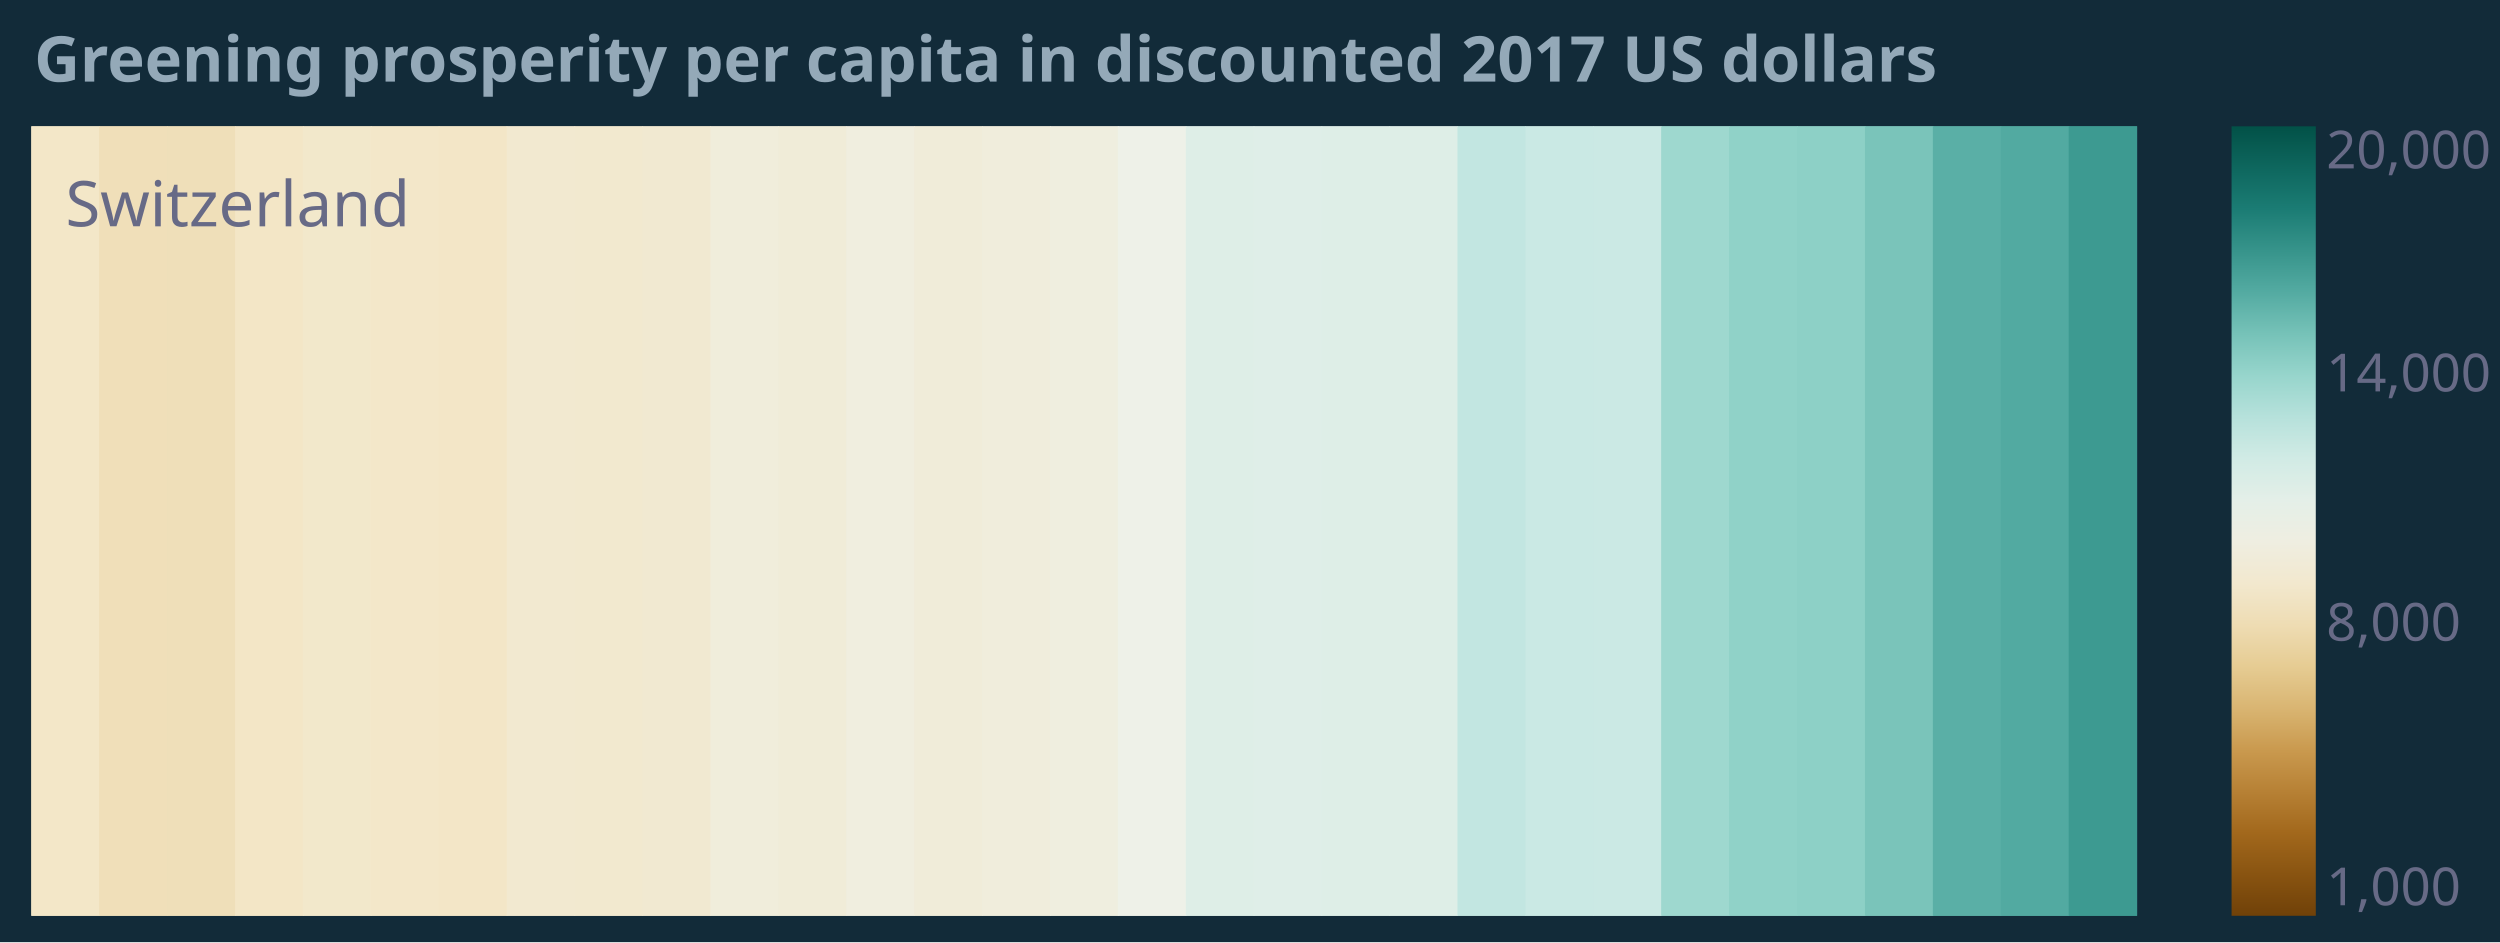
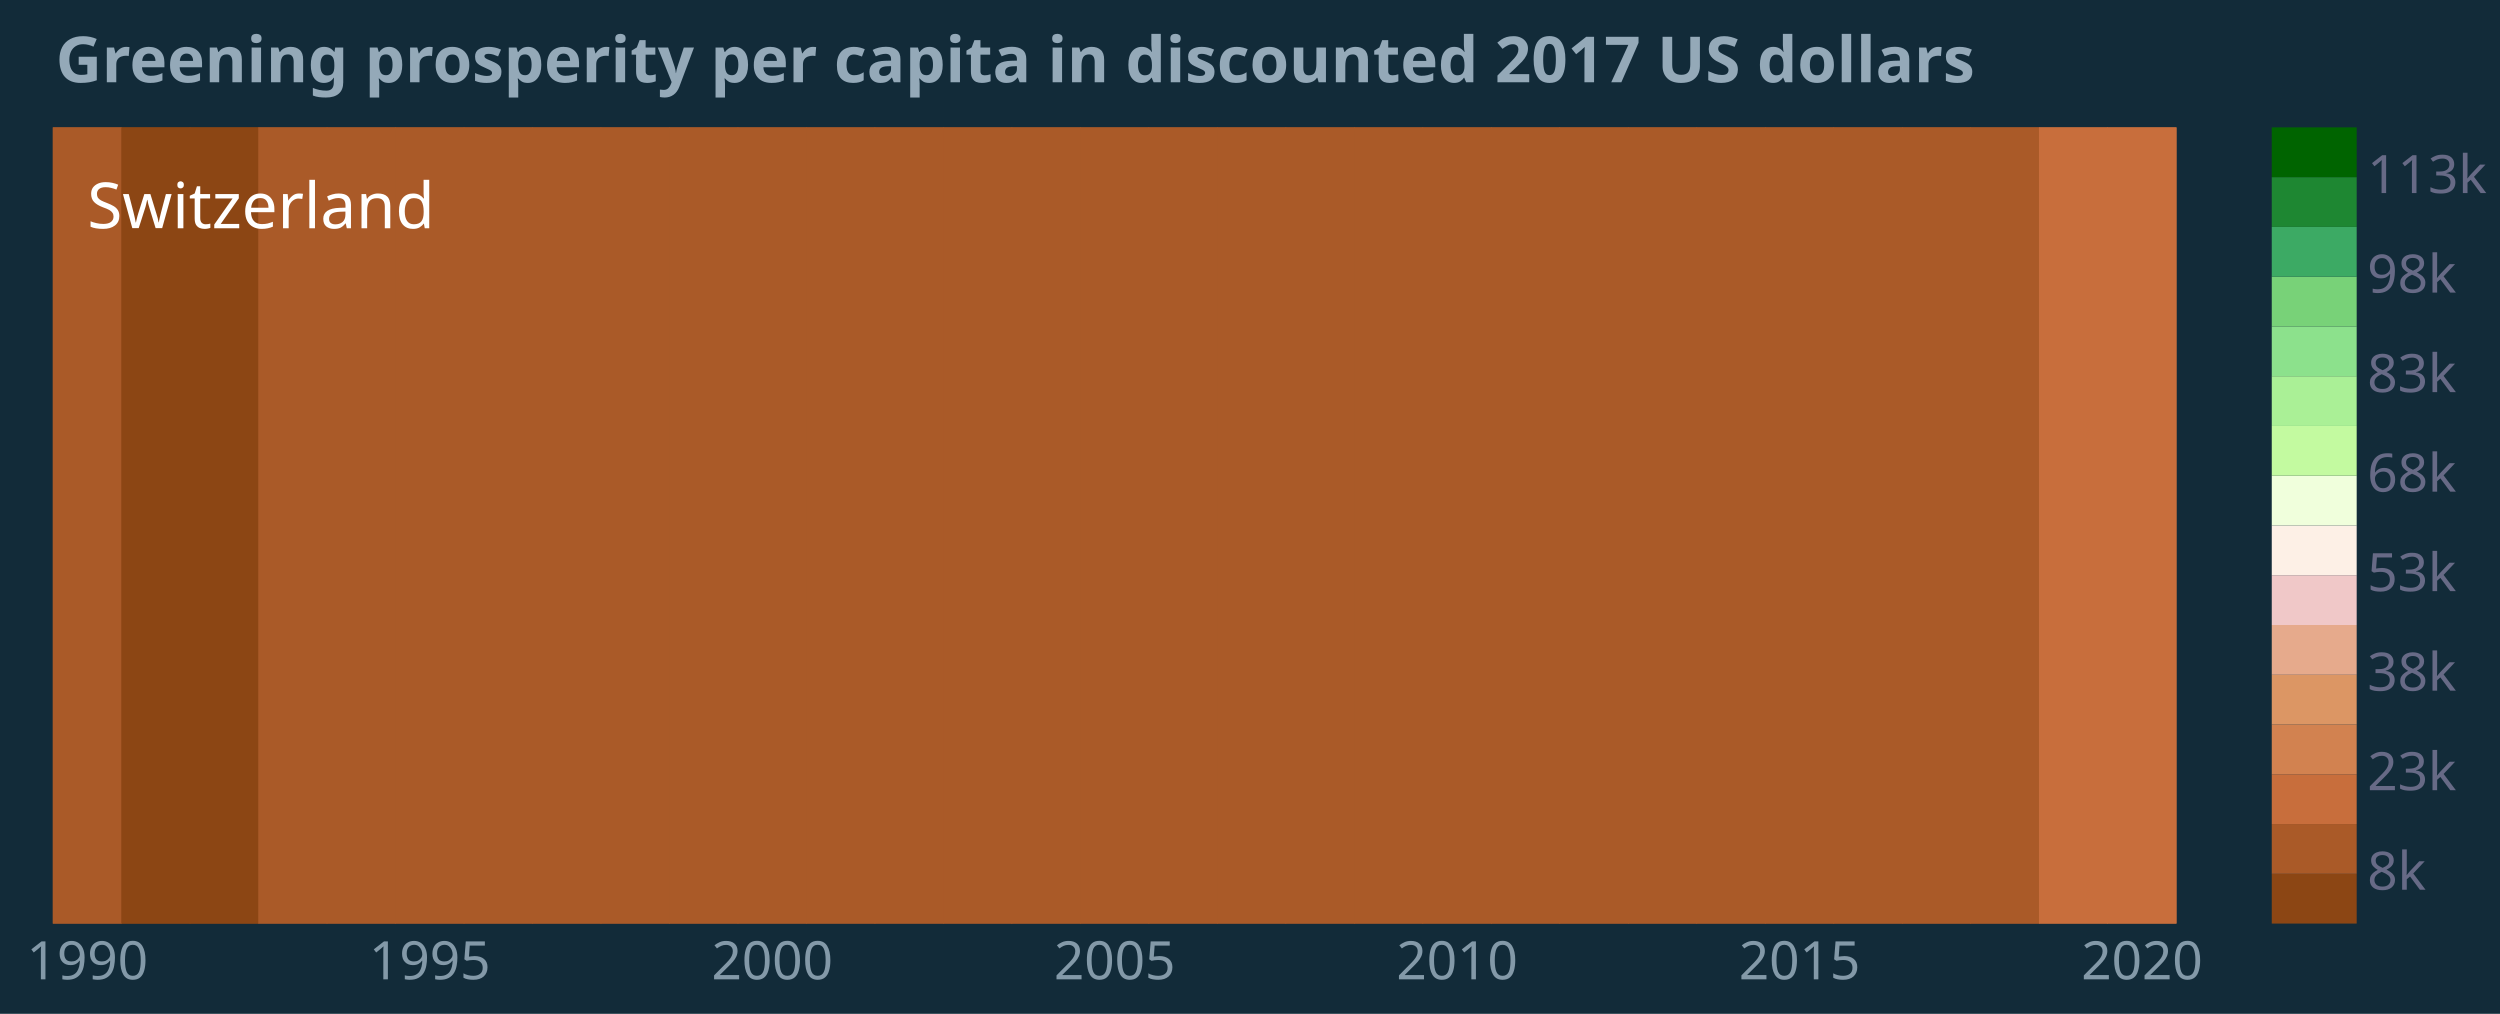
- <svg xmlns="http://www.w3.org/2000/svg" version="1.1" class="marks" width="475" height="179" viewBox="0 0 475 179">
-   <rect width="475" height="179" fill="#122B39" />
-   <g fill="none" stroke-miterlimit="10" transform="translate(6,24)">
+ <svg xmlns="http://www.w3.org/2000/svg" version="1.1" class="marks" width="471" height="191" viewBox="0 0 471 191">
+   <rect width="471" height="191" fill="#122B39" />
+   <g fill="none" stroke-miterlimit="10" transform="translate(10,24)">
    <g class="mark-group role-frame root" role="graphics-object" aria-roledescription="group mark container">
      <g transform="translate(0,0)">
        <path class="background" aria-hidden="true" d="M0,0h400v150h-400Z" />
        <g>
          <g class="mark-group role-axis" role="graphics-symbol" aria-roledescription="axis" aria-label="X-axis titled 'Greening prosperity per capita in discounted 2017 US dollars' for a discrete scale with 31 values: 1990, 1991, 1992, 1993, 1994, ending with 2020">
            <g transform="translate(0.5,150.5)">
              <path class="background" aria-hidden="true" d="M0,0h0v0h0Z" pointer-events="none" />
              <g>
-                 <g class="mark-text role-axis-label" pointer-events="none" />
+                 <g class="mark-text role-axis-label" pointer-events="none">
+                   <text text-anchor="middle" transform="translate(5.951613,10)" font-family="Circular Std Book" font-size="10px" fill="#b4c8d8" fill-opacity="0.7" opacity="1">1990</text>
+                   <text text-anchor="middle" transform="translate(70.46774,10)" font-family="Circular Std Book" font-size="10px" fill="#b4c8d8" fill-opacity="0.7" opacity="1">1995</text>
+                   <text text-anchor="middle" transform="translate(134.9839,10)" font-family="Circular Std Book" font-size="10px" fill="#b4c8d8" fill-opacity="0.7" opacity="1">2000</text>
+                   <text text-anchor="middle" transform="translate(199.5,10)" font-family="Circular Std Book" font-size="10px" fill="#b4c8d8" fill-opacity="0.7" opacity="1">2005</text>
+                   <text text-anchor="middle" transform="translate(264.0161,10)" font-family="Circular Std Book" font-size="10px" fill="#b4c8d8" fill-opacity="0.7" opacity="1">2010</text>
+                   <text text-anchor="middle" transform="translate(328.5323,10)" font-family="Circular Std Book" font-size="10px" fill="#b4c8d8" fill-opacity="0.7" opacity="1">2015</text>
+                   <text text-anchor="middle" transform="translate(393.0484,10)" font-family="Circular Std Book" font-size="10px" fill="#b4c8d8" fill-opacity="0.7" opacity="1">2020</text>
+                 </g>
                <g class="mark-text role-axis-title" pointer-events="none">
                  <text text-anchor="start" transform="translate(0,-159)" font-family="Circular Std Book" font-size="12px" font-weight="bold" fill="#b4c8d8" fill-opacity="0.8" opacity="1">Greening prosperity per capita in discounted 2017 US dollars</text>
                </g>
              </g>
              <path class="foreground" aria-hidden="true" d="" pointer-events="none" display="none" />
            </g>
          </g>
          <g class="mark-rect role-mark layer_0_marks" role="graphics-object" aria-roledescription="rect mark container">
-             <path aria-label="Year: 1990; t: 8715.84918119; GPR: 8715.85" role="graphics-symbol" aria-roledescription="bar" d="M-0.048,0h13v150h-13Z" fill="rgb(243, 231, 200)" />
-             <path aria-label="Year: 1991; t: 8193.45490257; GPR: 8193.45" role="graphics-symbol" aria-roledescription="bar" d="M12.855,0h13v150h-13Z" fill="rgb(240, 223, 185)" />
-             <path aria-label="Year: 1992; t: 8183.45632549; GPR: 8183.46" role="graphics-symbol" aria-roledescription="bar" d="M25.758,0h13v150h-13Z" fill="rgb(239, 223, 185)" />
-             <path aria-label="Year: 1993; t: 8596.47534233; GPR: 8596.48" role="graphics-symbol" aria-roledescription="bar" d="M38.661,0h13v150h-13Z" fill="rgb(243, 230, 198)" />
-             <path aria-label="Year: 1994; t: 8881.20169521; GPR: 8881.2" role="graphics-symbol" aria-roledescription="bar" d="M51.565,0h13v150h-13Z" fill="rgb(242, 232, 203)" />
-             <path aria-label="Year: 1995; t: 8750.02949156; GPR: 8750.03" role="graphics-symbol" aria-roledescription="bar" d="M64.468,0h13v150h-13Z" fill="rgb(243, 231, 201)" />
-             <path aria-label="Year: 1996; t: 8678.07452962; GPR: 8678.07" role="graphics-symbol" aria-roledescription="bar" d="M77.371,0h13v150h-13Z" fill="rgb(243, 230, 199)" />
-             <path aria-label="Year: 1997; t: 9135.40568233; GPR: 9135.41" role="graphics-symbol" aria-roledescription="bar" d="M90.274,0h13v150h-13Z" fill="rgb(242, 233, 208)" />
-             <path aria-label="Year: 1998; t: 9093.34108825; GPR: 9093.34" role="graphics-symbol" aria-roledescription="bar" d="M103.177,0h13v150h-13Z" fill="rgb(242, 233, 207)" />
-             <path aria-label="Year: 1999; t: 9186.23893766; GPR: 9186.24" role="graphics-symbol" aria-roledescription="bar" d="M116.081,0h13v150h-13Z" fill="rgb(241, 233, 209)" />
-             <path aria-label="Year: 2000; t: 9728.90450988; GPR: 9728.9" role="graphics-symbol" aria-roledescription="bar" d="M128.984,0h13v150h-13Z" fill="rgb(240, 237, 219)" />
-             <path aria-label="Year: 2001; t: 9565.76096312; GPR: 9565.76" role="graphics-symbol" aria-roledescription="bar" d="M141.887,0h13v150h-13Z" fill="rgb(240, 236, 216)" />
-             <path aria-label="Year: 2002; t: 9905.67189935; GPR: 9905.67" role="graphics-symbol" aria-roledescription="bar" d="M154.79,0h13v150h-13Z" fill="rgb(240, 238, 223)" />
-             <path aria-label="Year: 2003; t: 9622.83197083; GPR: 9622.83" role="graphics-symbol" aria-roledescription="bar" d="M167.694,0h13v150h-13Z" fill="rgb(240, 236, 217)" />
-             <path aria-label="Year: 2004; t: 9785.82651686; GPR: 9785.83" role="graphics-symbol" aria-roledescription="bar" d="M180.597,0h13v150h-13Z" fill="rgb(240, 237, 220)" />
-             <path aria-label="Year: 2005; t: 9930.60991864; GPR: 9930.61" role="graphics-symbol" aria-roledescription="bar" d="M193.5,0h13v150h-13Z" fill="rgb(239, 238, 223)" />
-             <path aria-label="Year: 2006; t: 10419.5465166; GPR: 10419.55" role="graphics-symbol" aria-roledescription="bar" d="M206.403,0h13v150h-13Z" fill="rgb(238, 241, 232)" />
-             <path aria-label="Year: 2007; t: 11309.5724549; GPR: 11309.57" role="graphics-symbol" aria-roledescription="bar" d="M219.306,0h13v150h-13Z" fill="rgb(222, 238, 231)" />
-             <path aria-label="Year: 2008; t: 11259.6002476; GPR: 11259.6" role="graphics-symbol" aria-roledescription="bar" d="M232.21,0h13v150h-13Z" fill="rgb(223, 238, 232)" />
-             <path aria-label="Year: 2009; t: 11326.8823015; GPR: 11326.88" role="graphics-symbol" aria-roledescription="bar" d="M245.113,0h13v150h-13Z" fill="rgb(222, 238, 231)" />
-             <path aria-label="Year: 2010; t: 11296.1010993; GPR: 11296.1" role="graphics-symbol" aria-roledescription="bar" d="M258.016,0h13v150h-13Z" fill="rgb(222, 238, 231)" />
-             <path aria-label="Year: 2011; t: 12622.041327; GPR: 12622.04" role="graphics-symbol" aria-roledescription="bar" d="M270.919,0h13v150h-13Z" fill="rgb(194, 230, 225)" />
-             <path aria-label="Year: 2012; t: 12373.1017573; GPR: 12373.1" role="graphics-symbol" aria-roledescription="bar" d="M283.823,0h13v150h-13Z" fill="rgb(202, 233, 228)" />
-             <path aria-label="Year: 2013; t: 12301.2921986; GPR: 12301.29" role="graphics-symbol" aria-roledescription="bar" d="M296.726,0h13v150h-13Z" fill="rgb(203, 233, 228)" />
-             <path aria-label="Year: 2014; t: 13773.0067738; GPR: 13773.01" role="graphics-symbol" aria-roledescription="bar" d="M309.629,0h13v150h-13Z" fill="rgb(158, 216, 207)" />
-             <path aria-label="Year: 2015; t: 14251.106582; GPR: 14251.11" role="graphics-symbol" aria-roledescription="bar" d="M322.532,0h13v150h-13Z" fill="rgb(144, 210, 200)" />
-             <path aria-label="Year: 2016; t: 14334.8054816; GPR: 14334.81" role="graphics-symbol" aria-roledescription="bar" d="M335.435,0h13v150h-13Z" fill="rgb(141, 208, 198)" />
-             <path aria-label="Year: 2017; t: 14893.4235375; GPR: 14893.42" role="graphics-symbol" aria-roledescription="bar" d="M348.339,0h13v150h-13Z" fill="rgb(122, 196, 186)" />
-             <path aria-label="Year: 2018; t: 15817.1429473; GPR: 15817.14" role="graphics-symbol" aria-roledescription="bar" d="M361.242,0h13v150h-13Z" fill="rgb(90, 175, 166)" />
-             <path aria-label="Year: 2019; t: 16042.7139342; GPR: 16042.71" role="graphics-symbol" aria-roledescription="bar" d="M374.145,0h13v150h-13Z" fill="rgb(82, 170, 161)" />
-             <path aria-label="Year: 2020; t: 16765.1312915; GPR: 16765.13" role="graphics-symbol" aria-roledescription="bar" d="M387.048,0h13v150h-13Z" fill="rgb(61, 154, 145)" />
+             <path aria-label="Year: 1990; t: 8.71585k; GPR: 8715.85" role="graphics-symbol" aria-roledescription="bar" d="M-0.048,0h13v150h-13Z" fill="#AA5A28" />
+             <path aria-label="Year: 1991; t: 8.19345k; GPR: 8193.45" role="graphics-symbol" aria-roledescription="bar" d="M12.855,0h13v150h-13Z" fill="#8C4614" />
+             <path aria-label="Year: 1992; t: 8.18346k; GPR: 8183.46" role="graphics-symbol" aria-roledescription="bar" d="M25.758,0h13v150h-13Z" fill="#8C4614" />
+             <path aria-label="Year: 1993; t: 8.59648k; GPR: 8596.48" role="graphics-symbol" aria-roledescription="bar" d="M38.661,0h13v150h-13Z" fill="#AA5A28" />
+             <path aria-label="Year: 1994; t: 8.88120k; GPR: 8881.2" role="graphics-symbol" aria-roledescription="bar" d="M51.565,0h13v150h-13Z" fill="#AA5A28" />
+             <path aria-label="Year: 1995; t: 8.75003k; GPR: 8750.03" role="graphics-symbol" aria-roledescription="bar" d="M64.468,0h13v150h-13Z" fill="#AA5A28" />
+             <path aria-label="Year: 1996; t: 8.67807k; GPR: 8678.07" role="graphics-symbol" aria-roledescription="bar" d="M77.371,0h13v150h-13Z" fill="#AA5A28" />
+             <path aria-label="Year: 1997; t: 9.13541k; GPR: 9135.41" role="graphics-symbol" aria-roledescription="bar" d="M90.274,0h13v150h-13Z" fill="#AA5A28" />
+             <path aria-label="Year: 1998; t: 9.09334k; GPR: 9093.34" role="graphics-symbol" aria-roledescription="bar" d="M103.177,0h13v150h-13Z" fill="#AA5A28" />
+             <path aria-label="Year: 1999; t: 9.18624k; GPR: 9186.24" role="graphics-symbol" aria-roledescription="bar" d="M116.081,0h13v150h-13Z" fill="#AA5A28" />
+             <path aria-label="Year: 2000; t: 9.72890k; GPR: 9728.9" role="graphics-symbol" aria-roledescription="bar" d="M128.984,0h13v150h-13Z" fill="#AA5A28" />
+             <path aria-label="Year: 2001; t: 9.56576k; GPR: 9565.76" role="graphics-symbol" aria-roledescription="bar" d="M141.887,0h13v150h-13Z" fill="#AA5A28" />
+             <path aria-label="Year: 2002; t: 9.90567k; GPR: 9905.67" role="graphics-symbol" aria-roledescription="bar" d="M154.79,0h13v150h-13Z" fill="#AA5A28" />
+             <path aria-label="Year: 2003; t: 9.62283k; GPR: 9622.83" role="graphics-symbol" aria-roledescription="bar" d="M167.694,0h13v150h-13Z" fill="#AA5A28" />
+             <path aria-label="Year: 2004; t: 9.78583k; GPR: 9785.83" role="graphics-symbol" aria-roledescription="bar" d="M180.597,0h13v150h-13Z" fill="#AA5A28" />
+             <path aria-label="Year: 2005; t: 9.93061k; GPR: 9930.61" role="graphics-symbol" aria-roledescription="bar" d="M193.5,0h13v150h-13Z" fill="#AA5A28" />
+             <path aria-label="Year: 2006; t: 10.4195k; GPR: 10419.55" role="graphics-symbol" aria-roledescription="bar" d="M206.403,0h13v150h-13Z" fill="#AA5A28" />
+             <path aria-label="Year: 2007; t: 11.3096k; GPR: 11309.57" role="graphics-symbol" aria-roledescription="bar" d="M219.306,0h13v150h-13Z" fill="#AA5A28" />
+             <path aria-label="Year: 2008; t: 11.2596k; GPR: 11259.6" role="graphics-symbol" aria-roledescription="bar" d="M232.21,0h13v150h-13Z" fill="#AA5A28" />
+             <path aria-label="Year: 2009; t: 11.3269k; GPR: 11326.88" role="graphics-symbol" aria-roledescription="bar" d="M245.113,0h13v150h-13Z" fill="#AA5A28" />
+             <path aria-label="Year: 2010; t: 11.2961k; GPR: 11296.1" role="graphics-symbol" aria-roledescription="bar" d="M258.016,0h13v150h-13Z" fill="#AA5A28" />
+             <path aria-label="Year: 2011; t: 12.6220k; GPR: 12622.04" role="graphics-symbol" aria-roledescription="bar" d="M270.919,0h13v150h-13Z" fill="#AA5A28" />
+             <path aria-label="Year: 2012; t: 12.3731k; GPR: 12373.1" role="graphics-symbol" aria-roledescription="bar" d="M283.823,0h13v150h-13Z" fill="#AA5A28" />
+             <path aria-label="Year: 2013; t: 12.3013k; GPR: 12301.29" role="graphics-symbol" aria-roledescription="bar" d="M296.726,0h13v150h-13Z" fill="#AA5A28" />
+             <path aria-label="Year: 2014; t: 13.7730k; GPR: 13773.01" role="graphics-symbol" aria-roledescription="bar" d="M309.629,0h13v150h-13Z" fill="#AA5A28" />
+             <path aria-label="Year: 2015; t: 14.2511k; GPR: 14251.11" role="graphics-symbol" aria-roledescription="bar" d="M322.532,0h13v150h-13Z" fill="#AA5A28" />
+             <path aria-label="Year: 2016; t: 14.3348k; GPR: 14334.81" role="graphics-symbol" aria-roledescription="bar" d="M335.435,0h13v150h-13Z" fill="#AA5A28" />
+             <path aria-label="Year: 2017; t: 14.8934k; GPR: 14893.42" role="graphics-symbol" aria-roledescription="bar" d="M348.339,0h13v150h-13Z" fill="#AA5A28" />
+             <path aria-label="Year: 2018; t: 15.8171k; GPR: 15817.14" role="graphics-symbol" aria-roledescription="bar" d="M361.242,0h13v150h-13Z" fill="#AA5A28" />
+             <path aria-label="Year: 2019; t: 16.0427k; GPR: 16042.71" role="graphics-symbol" aria-roledescription="bar" d="M374.145,0h13v150h-13Z" fill="#C86E3C" />
+             <path aria-label="Year: 2020; t: 16.7651k; GPR: 16765.13" role="graphics-symbol" aria-roledescription="bar" d="M387.048,0h13v150h-13Z" fill="#C86E3C" />
          </g>
          <g class="mark-rect role-mark layer_1_marks" role="graphics-object" aria-roledescription="rect mark container">
-             <path aria-label="Year: 1990; t: 8715.84918119; GPR: 8715.85" role="graphics-symbol" aria-roledescription="bar" d="M-0.048,0h13v150h-13Z" fill="rgb(243, 231, 200)" />
-             <path aria-label="Year: 1991; t: 8193.45490257; GPR: 8193.45" role="graphics-symbol" aria-roledescription="bar" d="M12.855,0h13v150h-13Z" fill="rgb(240, 223, 185)" />
-             <path aria-label="Year: 1992; t: 8183.45632549; GPR: 8183.46" role="graphics-symbol" aria-roledescription="bar" d="M25.758,0h13v150h-13Z" fill="rgb(239, 223, 185)" />
-             <path aria-label="Year: 1993; t: 8596.47534233; GPR: 8596.48" role="graphics-symbol" aria-roledescription="bar" d="M38.661,0h13v150h-13Z" fill="rgb(243, 230, 198)" />
-             <path aria-label="Year: 1994; t: 8881.20169521; GPR: 8881.2" role="graphics-symbol" aria-roledescription="bar" d="M51.565,0h13v150h-13Z" fill="rgb(242, 232, 203)" />
-             <path aria-label="Year: 1995; t: 8750.02949156; GPR: 8750.03" role="graphics-symbol" aria-roledescription="bar" d="M64.468,0h13v150h-13Z" fill="rgb(243, 231, 201)" />
-             <path aria-label="Year: 1996; t: 8678.07452962; GPR: 8678.07" role="graphics-symbol" aria-roledescription="bar" d="M77.371,0h13v150h-13Z" fill="rgb(243, 230, 199)" />
-             <path aria-label="Year: 1997; t: 9135.40568233; GPR: 9135.41" role="graphics-symbol" aria-roledescription="bar" d="M90.274,0h13v150h-13Z" fill="rgb(242, 233, 208)" />
-             <path aria-label="Year: 1998; t: 9093.34108825; GPR: 9093.34" role="graphics-symbol" aria-roledescription="bar" d="M103.177,0h13v150h-13Z" fill="rgb(242, 233, 207)" />
-             <path aria-label="Year: 1999; t: 9186.23893766; GPR: 9186.24" role="graphics-symbol" aria-roledescription="bar" d="M116.081,0h13v150h-13Z" fill="rgb(241, 233, 209)" />
-             <path aria-label="Year: 2000; t: 9728.90450988; GPR: 9728.9" role="graphics-symbol" aria-roledescription="bar" d="M128.984,0h13v150h-13Z" fill="rgb(240, 237, 219)" />
-             <path aria-label="Year: 2001; t: 9565.76096312; GPR: 9565.76" role="graphics-symbol" aria-roledescription="bar" d="M141.887,0h13v150h-13Z" fill="rgb(240, 236, 216)" />
-             <path aria-label="Year: 2002; t: 9905.67189935; GPR: 9905.67" role="graphics-symbol" aria-roledescription="bar" d="M154.79,0h13v150h-13Z" fill="rgb(240, 238, 223)" />
-             <path aria-label="Year: 2003; t: 9622.83197083; GPR: 9622.83" role="graphics-symbol" aria-roledescription="bar" d="M167.694,0h13v150h-13Z" fill="rgb(240, 236, 217)" />
-             <path aria-label="Year: 2004; t: 9785.82651686; GPR: 9785.83" role="graphics-symbol" aria-roledescription="bar" d="M180.597,0h13v150h-13Z" fill="rgb(240, 237, 220)" />
-             <path aria-label="Year: 2005; t: 9930.60991864; GPR: 9930.61" role="graphics-symbol" aria-roledescription="bar" d="M193.5,0h13v150h-13Z" fill="rgb(239, 238, 223)" />
-             <path aria-label="Year: 2006; t: 10419.5465166; GPR: 10419.55" role="graphics-symbol" aria-roledescription="bar" d="M206.403,0h13v150h-13Z" fill="rgb(238, 241, 232)" />
-             <path aria-label="Year: 2007; t: 11309.5724549; GPR: 11309.57" role="graphics-symbol" aria-roledescription="bar" d="M219.306,0h13v150h-13Z" fill="rgb(222, 238, 231)" />
-             <path aria-label="Year: 2008; t: 11259.6002476; GPR: 11259.6" role="graphics-symbol" aria-roledescription="bar" d="M232.21,0h13v150h-13Z" fill="rgb(223, 238, 232)" />
-             <path aria-label="Year: 2009; t: 11326.8823015; GPR: 11326.88" role="graphics-symbol" aria-roledescription="bar" d="M245.113,0h13v150h-13Z" fill="rgb(222, 238, 231)" />
-             <path aria-label="Year: 2010; t: 11296.1010993; GPR: 11296.1" role="graphics-symbol" aria-roledescription="bar" d="M258.016,0h13v150h-13Z" fill="rgb(222, 238, 231)" />
-             <path aria-label="Year: 2011; t: 12622.041327; GPR: 12622.04" role="graphics-symbol" aria-roledescription="bar" d="M270.919,0h13v150h-13Z" fill="rgb(194, 230, 225)" />
-             <path aria-label="Year: 2012; t: 12373.1017573; GPR: 12373.1" role="graphics-symbol" aria-roledescription="bar" d="M283.823,0h13v150h-13Z" fill="rgb(202, 233, 228)" />
-             <path aria-label="Year: 2013; t: 12301.2921986; GPR: 12301.29" role="graphics-symbol" aria-roledescription="bar" d="M296.726,0h13v150h-13Z" fill="rgb(203, 233, 228)" />
-             <path aria-label="Year: 2014; t: 13773.0067738; GPR: 13773.01" role="graphics-symbol" aria-roledescription="bar" d="M309.629,0h13v150h-13Z" fill="rgb(158, 216, 207)" />
-             <path aria-label="Year: 2015; t: 14251.106582; GPR: 14251.11" role="graphics-symbol" aria-roledescription="bar" d="M322.532,0h13v150h-13Z" fill="rgb(144, 210, 200)" />
-             <path aria-label="Year: 2016; t: 14334.8054816; GPR: 14334.81" role="graphics-symbol" aria-roledescription="bar" d="M335.435,0h13v150h-13Z" fill="rgb(141, 208, 198)" />
-             <path aria-label="Year: 2017; t: 14893.4235375; GPR: 14893.42" role="graphics-symbol" aria-roledescription="bar" d="M348.339,0h13v150h-13Z" fill="rgb(122, 196, 186)" />
-             <path aria-label="Year: 2018; t: 15817.1429473; GPR: 15817.14" role="graphics-symbol" aria-roledescription="bar" d="M361.242,0h13v150h-13Z" fill="rgb(90, 175, 166)" />
-             <path aria-label="Year: 2019; t: 16042.7139342; GPR: 16042.71" role="graphics-symbol" aria-roledescription="bar" d="M374.145,0h13v150h-13Z" fill="rgb(82, 170, 161)" />
-             <path aria-label="Year: 2020; t: 16765.1312915; GPR: 16765.13" role="graphics-symbol" aria-roledescription="bar" d="M387.048,0h13v150h-13Z" fill="rgb(61, 154, 145)" />
+             <path aria-label="Year: 1990; t: 8.71585k; GPR: 8715.85" role="graphics-symbol" aria-roledescription="bar" d="M-0.048,0h13v150h-13Z" fill="#AA5A28" />
+             <path aria-label="Year: 1991; t: 8.19345k; GPR: 8193.45" role="graphics-symbol" aria-roledescription="bar" d="M12.855,0h13v150h-13Z" fill="#8C4614" />
+             <path aria-label="Year: 1992; t: 8.18346k; GPR: 8183.46" role="graphics-symbol" aria-roledescription="bar" d="M25.758,0h13v150h-13Z" fill="#8C4614" />
+             <path aria-label="Year: 1993; t: 8.59648k; GPR: 8596.48" role="graphics-symbol" aria-roledescription="bar" d="M38.661,0h13v150h-13Z" fill="#AA5A28" />
+             <path aria-label="Year: 1994; t: 8.88120k; GPR: 8881.2" role="graphics-symbol" aria-roledescription="bar" d="M51.565,0h13v150h-13Z" fill="#AA5A28" />
+             <path aria-label="Year: 1995; t: 8.75003k; GPR: 8750.03" role="graphics-symbol" aria-roledescription="bar" d="M64.468,0h13v150h-13Z" fill="#AA5A28" />
+             <path aria-label="Year: 1996; t: 8.67807k; GPR: 8678.07" role="graphics-symbol" aria-roledescription="bar" d="M77.371,0h13v150h-13Z" fill="#AA5A28" />
+             <path aria-label="Year: 1997; t: 9.13541k; GPR: 9135.41" role="graphics-symbol" aria-roledescription="bar" d="M90.274,0h13v150h-13Z" fill="#AA5A28" />
+             <path aria-label="Year: 1998; t: 9.09334k; GPR: 9093.34" role="graphics-symbol" aria-roledescription="bar" d="M103.177,0h13v150h-13Z" fill="#AA5A28" />
+             <path aria-label="Year: 1999; t: 9.18624k; GPR: 9186.24" role="graphics-symbol" aria-roledescription="bar" d="M116.081,0h13v150h-13Z" fill="#AA5A28" />
+             <path aria-label="Year: 2000; t: 9.72890k; GPR: 9728.9" role="graphics-symbol" aria-roledescription="bar" d="M128.984,0h13v150h-13Z" fill="#AA5A28" />
+             <path aria-label="Year: 2001; t: 9.56576k; GPR: 9565.76" role="graphics-symbol" aria-roledescription="bar" d="M141.887,0h13v150h-13Z" fill="#AA5A28" />
+             <path aria-label="Year: 2002; t: 9.90567k; GPR: 9905.67" role="graphics-symbol" aria-roledescription="bar" d="M154.79,0h13v150h-13Z" fill="#AA5A28" />
+             <path aria-label="Year: 2003; t: 9.62283k; GPR: 9622.83" role="graphics-symbol" aria-roledescription="bar" d="M167.694,0h13v150h-13Z" fill="#AA5A28" />
+             <path aria-label="Year: 2004; t: 9.78583k; GPR: 9785.83" role="graphics-symbol" aria-roledescription="bar" d="M180.597,0h13v150h-13Z" fill="#AA5A28" />
+             <path aria-label="Year: 2005; t: 9.93061k; GPR: 9930.61" role="graphics-symbol" aria-roledescription="bar" d="M193.5,0h13v150h-13Z" fill="#AA5A28" />
+             <path aria-label="Year: 2006; t: 10.4195k; GPR: 10419.55" role="graphics-symbol" aria-roledescription="bar" d="M206.403,0h13v150h-13Z" fill="#AA5A28" />
+             <path aria-label="Year: 2007; t: 11.3096k; GPR: 11309.57" role="graphics-symbol" aria-roledescription="bar" d="M219.306,0h13v150h-13Z" fill="#AA5A28" />
+             <path aria-label="Year: 2008; t: 11.2596k; GPR: 11259.6" role="graphics-symbol" aria-roledescription="bar" d="M232.21,0h13v150h-13Z" fill="#AA5A28" />
+             <path aria-label="Year: 2009; t: 11.3269k; GPR: 11326.88" role="graphics-symbol" aria-roledescription="bar" d="M245.113,0h13v150h-13Z" fill="#AA5A28" />
+             <path aria-label="Year: 2010; t: 11.2961k; GPR: 11296.1" role="graphics-symbol" aria-roledescription="bar" d="M258.016,0h13v150h-13Z" fill="#AA5A28" />
+             <path aria-label="Year: 2011; t: 12.6220k; GPR: 12622.04" role="graphics-symbol" aria-roledescription="bar" d="M270.919,0h13v150h-13Z" fill="#AA5A28" />
+             <path aria-label="Year: 2012; t: 12.3731k; GPR: 12373.1" role="graphics-symbol" aria-roledescription="bar" d="M283.823,0h13v150h-13Z" fill="#AA5A28" />
+             <path aria-label="Year: 2013; t: 12.3013k; GPR: 12301.29" role="graphics-symbol" aria-roledescription="bar" d="M296.726,0h13v150h-13Z" fill="#AA5A28" />
+             <path aria-label="Year: 2014; t: 13.7730k; GPR: 13773.01" role="graphics-symbol" aria-roledescription="bar" d="M309.629,0h13v150h-13Z" fill="#AA5A28" />
+             <path aria-label="Year: 2015; t: 14.2511k; GPR: 14251.11" role="graphics-symbol" aria-roledescription="bar" d="M322.532,0h13v150h-13Z" fill="#AA5A28" />
+             <path aria-label="Year: 2016; t: 14.3348k; GPR: 14334.81" role="graphics-symbol" aria-roledescription="bar" d="M335.435,0h13v150h-13Z" fill="#AA5A28" />
+             <path aria-label="Year: 2017; t: 14.8934k; GPR: 14893.42" role="graphics-symbol" aria-roledescription="bar" d="M348.339,0h13v150h-13Z" fill="#AA5A28" />
+             <path aria-label="Year: 2018; t: 15.8171k; GPR: 15817.14" role="graphics-symbol" aria-roledescription="bar" d="M361.242,0h13v150h-13Z" fill="#AA5A28" />
+             <path aria-label="Year: 2019; t: 16.0427k; GPR: 16042.71" role="graphics-symbol" aria-roledescription="bar" d="M374.145,0h13v150h-13Z" fill="#C86E3C" />
+             <path aria-label="Year: 2020; t: 16.7651k; GPR: 16765.13" role="graphics-symbol" aria-roledescription="bar" d="M387.048,0h13v150h-13Z" fill="#C86E3C" />
          </g>
          <g class="mark-text role-mark layer_2_marks" role="graphics-object" aria-roledescription="text mark container">
-             <text aria-label="Year: 1990; t: 8715.84918119; GPR: 8715.85" role="graphics-symbol" aria-roledescription="text mark" text-anchor="start" transform="translate(6.451613,19)" font-family="Circular Std Book" font-size="12px" fill="#676A86">Switzerland</text>
+             <text aria-label="Year: 1990; t: 8.71585k; GPR: 8715.85" role="graphics-symbol" aria-roledescription="text mark" text-anchor="start" transform="translate(6.451613,19)" font-family="Circular Std Book" font-size="12px" fill="white">Switzerland</text>
          </g>
-           <g class="mark-group role-legend" role="graphics-symbol" aria-roledescription="legend" aria-label="Gradient legend for fill color with values from 1,000 to 20,000">
+           <g class="mark-group role-legend" role="graphics-symbol" aria-roledescription="legend" aria-label="Discrete legend for fill color with 15 boundaries: 8k, 16k, 23k, 31k, 38k, 46k, 53k, 61k, 68k, 75k, 83k, 90k, 98k, 105k, 113k">
            <g transform="translate(418,0)">
-               <path class="background" aria-hidden="true" d="M0,0h46v150h-46Z" pointer-events="none" />
+               <path class="background" aria-hidden="true" d="M0,0h38v150h-38Z" pointer-events="none" />
              <g>
                <g class="mark-group role-legend-entry">
                  <g transform="translate(0,0)">
                    <path class="background" aria-hidden="true" d="M0,0h0v0h0Z" pointer-events="none" />
                    <g>
-                       <g class="mark-rect role-legend-gradient" pointer-events="none">
-                         <path d="M0,0h16v150h-16Z" fill="url(#gradient_228)" stroke="#ddd" stroke-width="0" opacity="1" />
+                       <g class="mark-rect role-legend-band" pointer-events="none">
+                         <path d="M0,140.625h16v9.375h-16Z" fill="#8C4614" stroke="#ddd" stroke-width="0" opacity="1" />
+                         <path d="M0,131.25h16v9.375h-16Z" fill="#AA5A28" stroke="#ddd" stroke-width="0" opacity="1" />
+                         <path d="M0,121.875h16v9.375h-16Z" fill="#C86E3C" stroke="#ddd" stroke-width="0" opacity="1" />
+                         <path d="M0,112.5h16v9.375h-16Z" fill="#D28250" stroke="#ddd" stroke-width="0" opacity="1" />
+                         <path d="M0,103.125h16v9.375h-16Z" fill="#DC9664" stroke="#ddd" stroke-width="0" opacity="1" />
+                         <path d="M0,93.75h16v9.375h-16Z" fill="#E6AA8C" stroke="#ddd" stroke-width="0" opacity="1" />
+                         <path d="M0,84.375h16v9.375h-16Z" fill="#F0C8C8" stroke="#ddd" stroke-width="0" opacity="1" />
+                         <path d="M0,75h16v9.375h-16Z" fill="#FDF0E6" stroke="#ddd" stroke-width="0" opacity="1" />
+                         <path d="M0,65.625h16v9.375h-16Z" fill="#F0FFDC" stroke="#ddd" stroke-width="0" opacity="1" />
+                         <path d="M0,56.25h16v9.375h-16Z" fill="#C3FAA0" stroke="#ddd" stroke-width="0" opacity="1" />
+                         <path d="M0,46.875h16v9.375h-16Z" fill="#AAF096" stroke="#ddd" stroke-width="0" opacity="1" />
+                         <path d="M0,37.5h16v9.375h-16Z" fill="#8CE18C" stroke="#ddd" stroke-width="0" opacity="1" />
+                         <path d="M0,28.125h16v9.375h-16Z" fill="#78D278" stroke="#ddd" stroke-width="0" opacity="1" />
+                         <path d="M0,18.75h16v9.375h-16Z" fill="#3CAA64" stroke="#ddd" stroke-width="0" opacity="1" />
+                         <path d="M0,9.375h16v9.375h-16Z" fill="#1E8732" stroke="#ddd" stroke-width="0" opacity="1" />
+                         <path d="M0,0h16v9.375h-16Z" fill="#006400" stroke="#ddd" stroke-width="0" opacity="1" />
                      </g>
                      <g class="mark-text role-legend-label" pointer-events="none">
-                         <text text-anchor="start" transform="translate(18,148)" font-family="Circular Std Book" font-size="10px" fill="#676A86" opacity="1">1,000</text>
-                         <text text-anchor="start" transform="translate(18,97.73684)" font-family="Circular Std Book" font-size="10px" fill="#676A86" opacity="1">8,000</text>
-                         <text text-anchor="start" transform="translate(18,50.36842)" font-family="Circular Std Book" font-size="10px" fill="#676A86" opacity="1">14,000</text>
-                         <text text-anchor="start" transform="translate(18,8)" font-family="Circular Std Book" font-size="10px" fill="#676A86" opacity="1">20,000</text>
+                         <text text-anchor="start" transform="translate(18,148)" font-family="Circular Std Book" font-size="10px" fill="#676A86" opacity="1" />
+                         <text text-anchor="start" transform="translate(18,143.625)" font-family="Circular Std Book" font-size="10px" fill="#676A86" opacity="1">8k</text>
+                         <text text-anchor="start" transform="translate(18,134.25)" font-family="Circular Std Book" font-size="10px" fill="#676A86" opacity="0">16k</text>
+                         <text text-anchor="start" transform="translate(18,124.875)" font-family="Circular Std Book" font-size="10px" fill="#676A86" opacity="1">23k</text>
+                         <text text-anchor="start" transform="translate(18,115.5)" font-family="Circular Std Book" font-size="10px" fill="#676A86" opacity="0">31k</text>
+                         <text text-anchor="start" transform="translate(18,106.125)" font-family="Circular Std Book" font-size="10px" fill="#676A86" opacity="1">38k</text>
+                         <text text-anchor="start" transform="translate(18,96.75)" font-family="Circular Std Book" font-size="10px" fill="#676A86" opacity="0">46k</text>
+                         <text text-anchor="start" transform="translate(18,87.375)" font-family="Circular Std Book" font-size="10px" fill="#676A86" opacity="1">53k</text>
+                         <text text-anchor="start" transform="translate(18,78)" font-family="Circular Std Book" font-size="10px" fill="#676A86" opacity="0">61k</text>
+                         <text text-anchor="start" transform="translate(18,68.625)" font-family="Circular Std Book" font-size="10px" fill="#676A86" opacity="1">68k</text>
+                         <text text-anchor="start" transform="translate(18,59.25)" font-family="Circular Std Book" font-size="10px" fill="#676A86" opacity="0">75k</text>
+                         <text text-anchor="start" transform="translate(18,49.875)" font-family="Circular Std Book" font-size="10px" fill="#676A86" opacity="1">83k</text>
+                         <text text-anchor="start" transform="translate(18,40.5)" font-family="Circular Std Book" font-size="10px" fill="#676A86" opacity="0">90k</text>
+                         <text text-anchor="start" transform="translate(18,31.125)" font-family="Circular Std Book" font-size="10px" fill="#676A86" opacity="1">98k</text>
+                         <text text-anchor="start" transform="translate(18,21.75)" font-family="Circular Std Book" font-size="10px" fill="#676A86" opacity="0">105k</text>
+                         <text text-anchor="start" transform="translate(18,12.375)" font-family="Circular Std Book" font-size="10px" fill="#676A86" opacity="1">113k</text>
                      </g>
                    </g>
                    <path class="foreground" aria-hidden="true" d="" pointer-events="none" display="none" />
                  </g>
                </g>
              </g>
              <path class="foreground" aria-hidden="true" d="" pointer-events="none" display="none" />
            </g>
          </g>
        </g>
        <path class="foreground" aria-hidden="true" d="" display="none" />
      </g>
    </g>
  </g>
-   <defs>
-     <linearGradient id="gradient_228" x1="0" x2="0" y1="1" y2="0">
-       <stop offset="0" stop-color="rgb(112, 65, 8)" />
-       <stop offset="0.053" stop-color="rgb(137, 84, 17)" />
-       <stop offset="0.105" stop-color="rgb(162, 104, 28)" />
-       <stop offset="0.158" stop-color="rgb(183, 129, 53)" />
-       <stop offset="0.211" stop-color="rgb(202, 154, 79)" />
-       <stop offset="0.263" stop-color="rgb(217, 181, 114)" />
-       <stop offset="0.316" stop-color="rgb(230, 204, 147)" />
-       <stop offset="0.368" stop-color="rgb(238, 220, 179)" />
-       <stop offset="0.421" stop-color="rgb(242, 232, 206)" />
-       <stop offset="0.474" stop-color="rgb(239, 238, 225)" />
-       <stop offset="0.526" stop-color="rgb(228, 239, 232)" />
-       <stop offset="0.579" stop-color="rgb(209, 235, 229)" />
-       <stop offset="0.632" stop-color="rgb(182, 225, 219)" />
-       <stop offset="0.684" stop-color="rgb(151, 213, 204)" />
-       <stop offset="0.737" stop-color="rgb(118, 194, 184)" />
-       <stop offset="0.789" stop-color="rgb(84, 171, 162)" />
-       <stop offset="0.842" stop-color="rgb(55, 148, 139)" />
-       <stop offset="0.895" stop-color="rgb(27, 124, 116)" />
-       <stop offset="0.947" stop-color="rgb(14, 103, 94)" />
-       <stop offset="1" stop-color="rgb(2, 81, 71)" />
-     </linearGradient>
-   </defs>
</svg>
